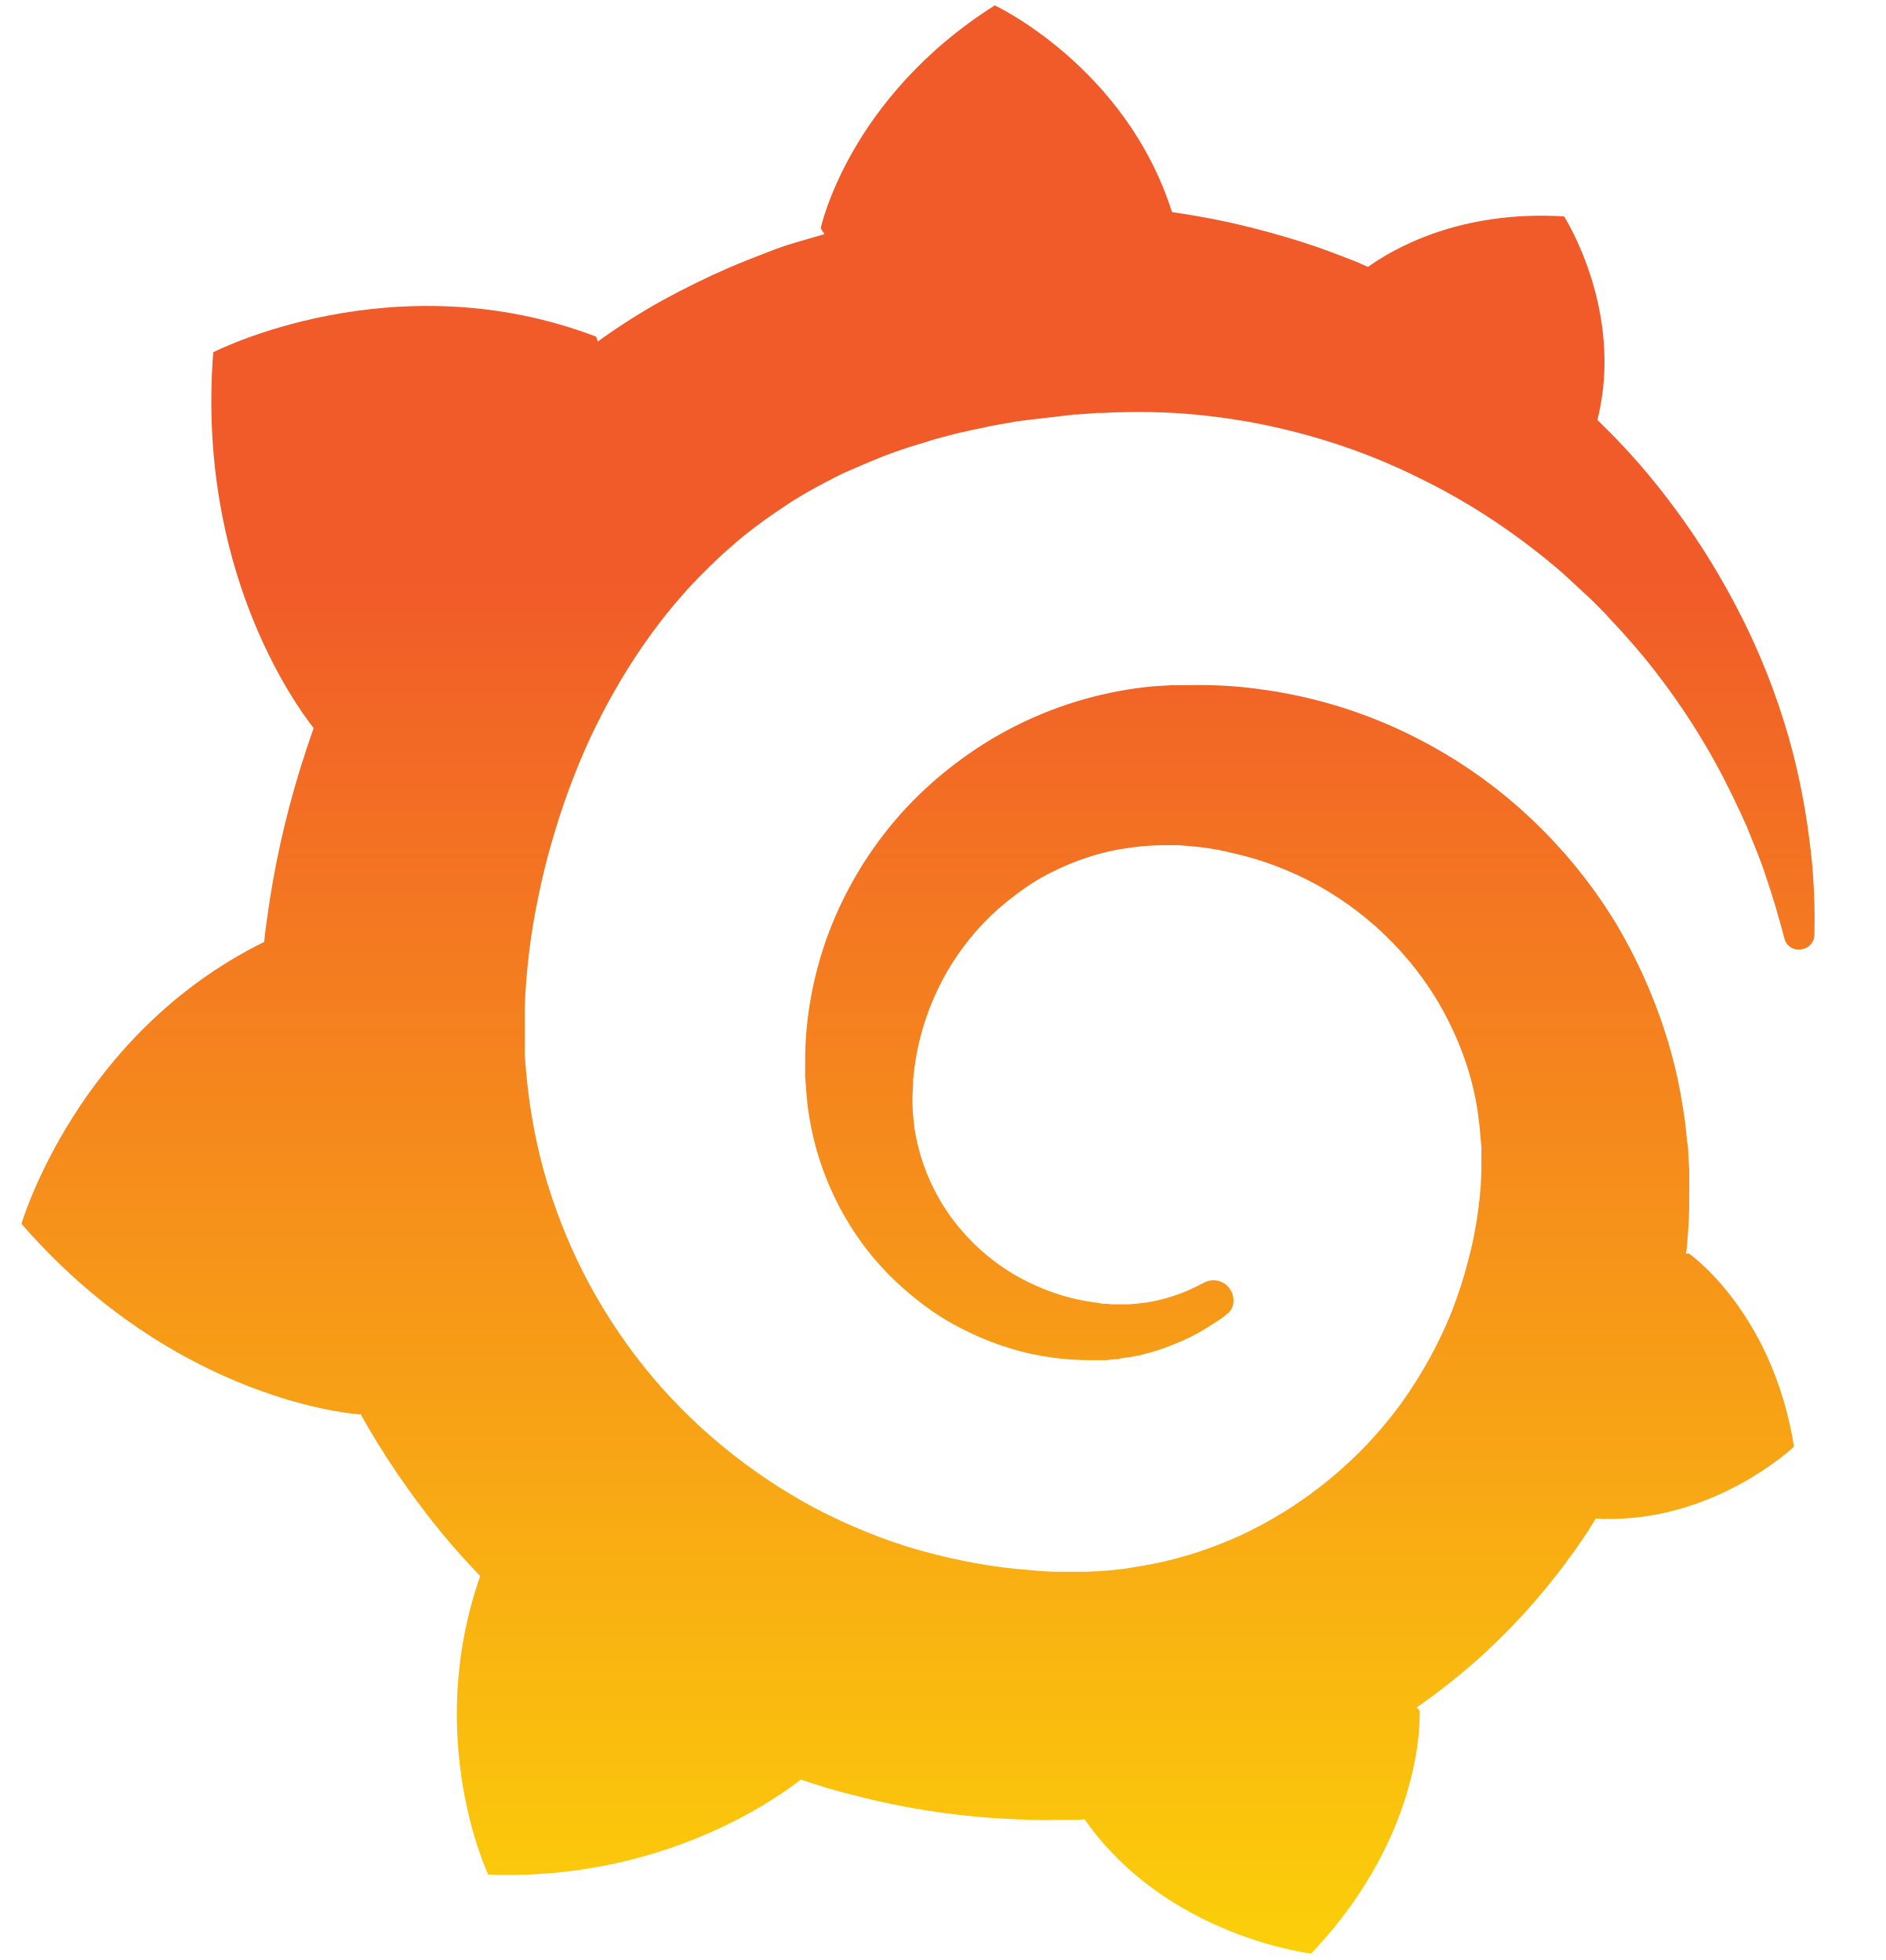
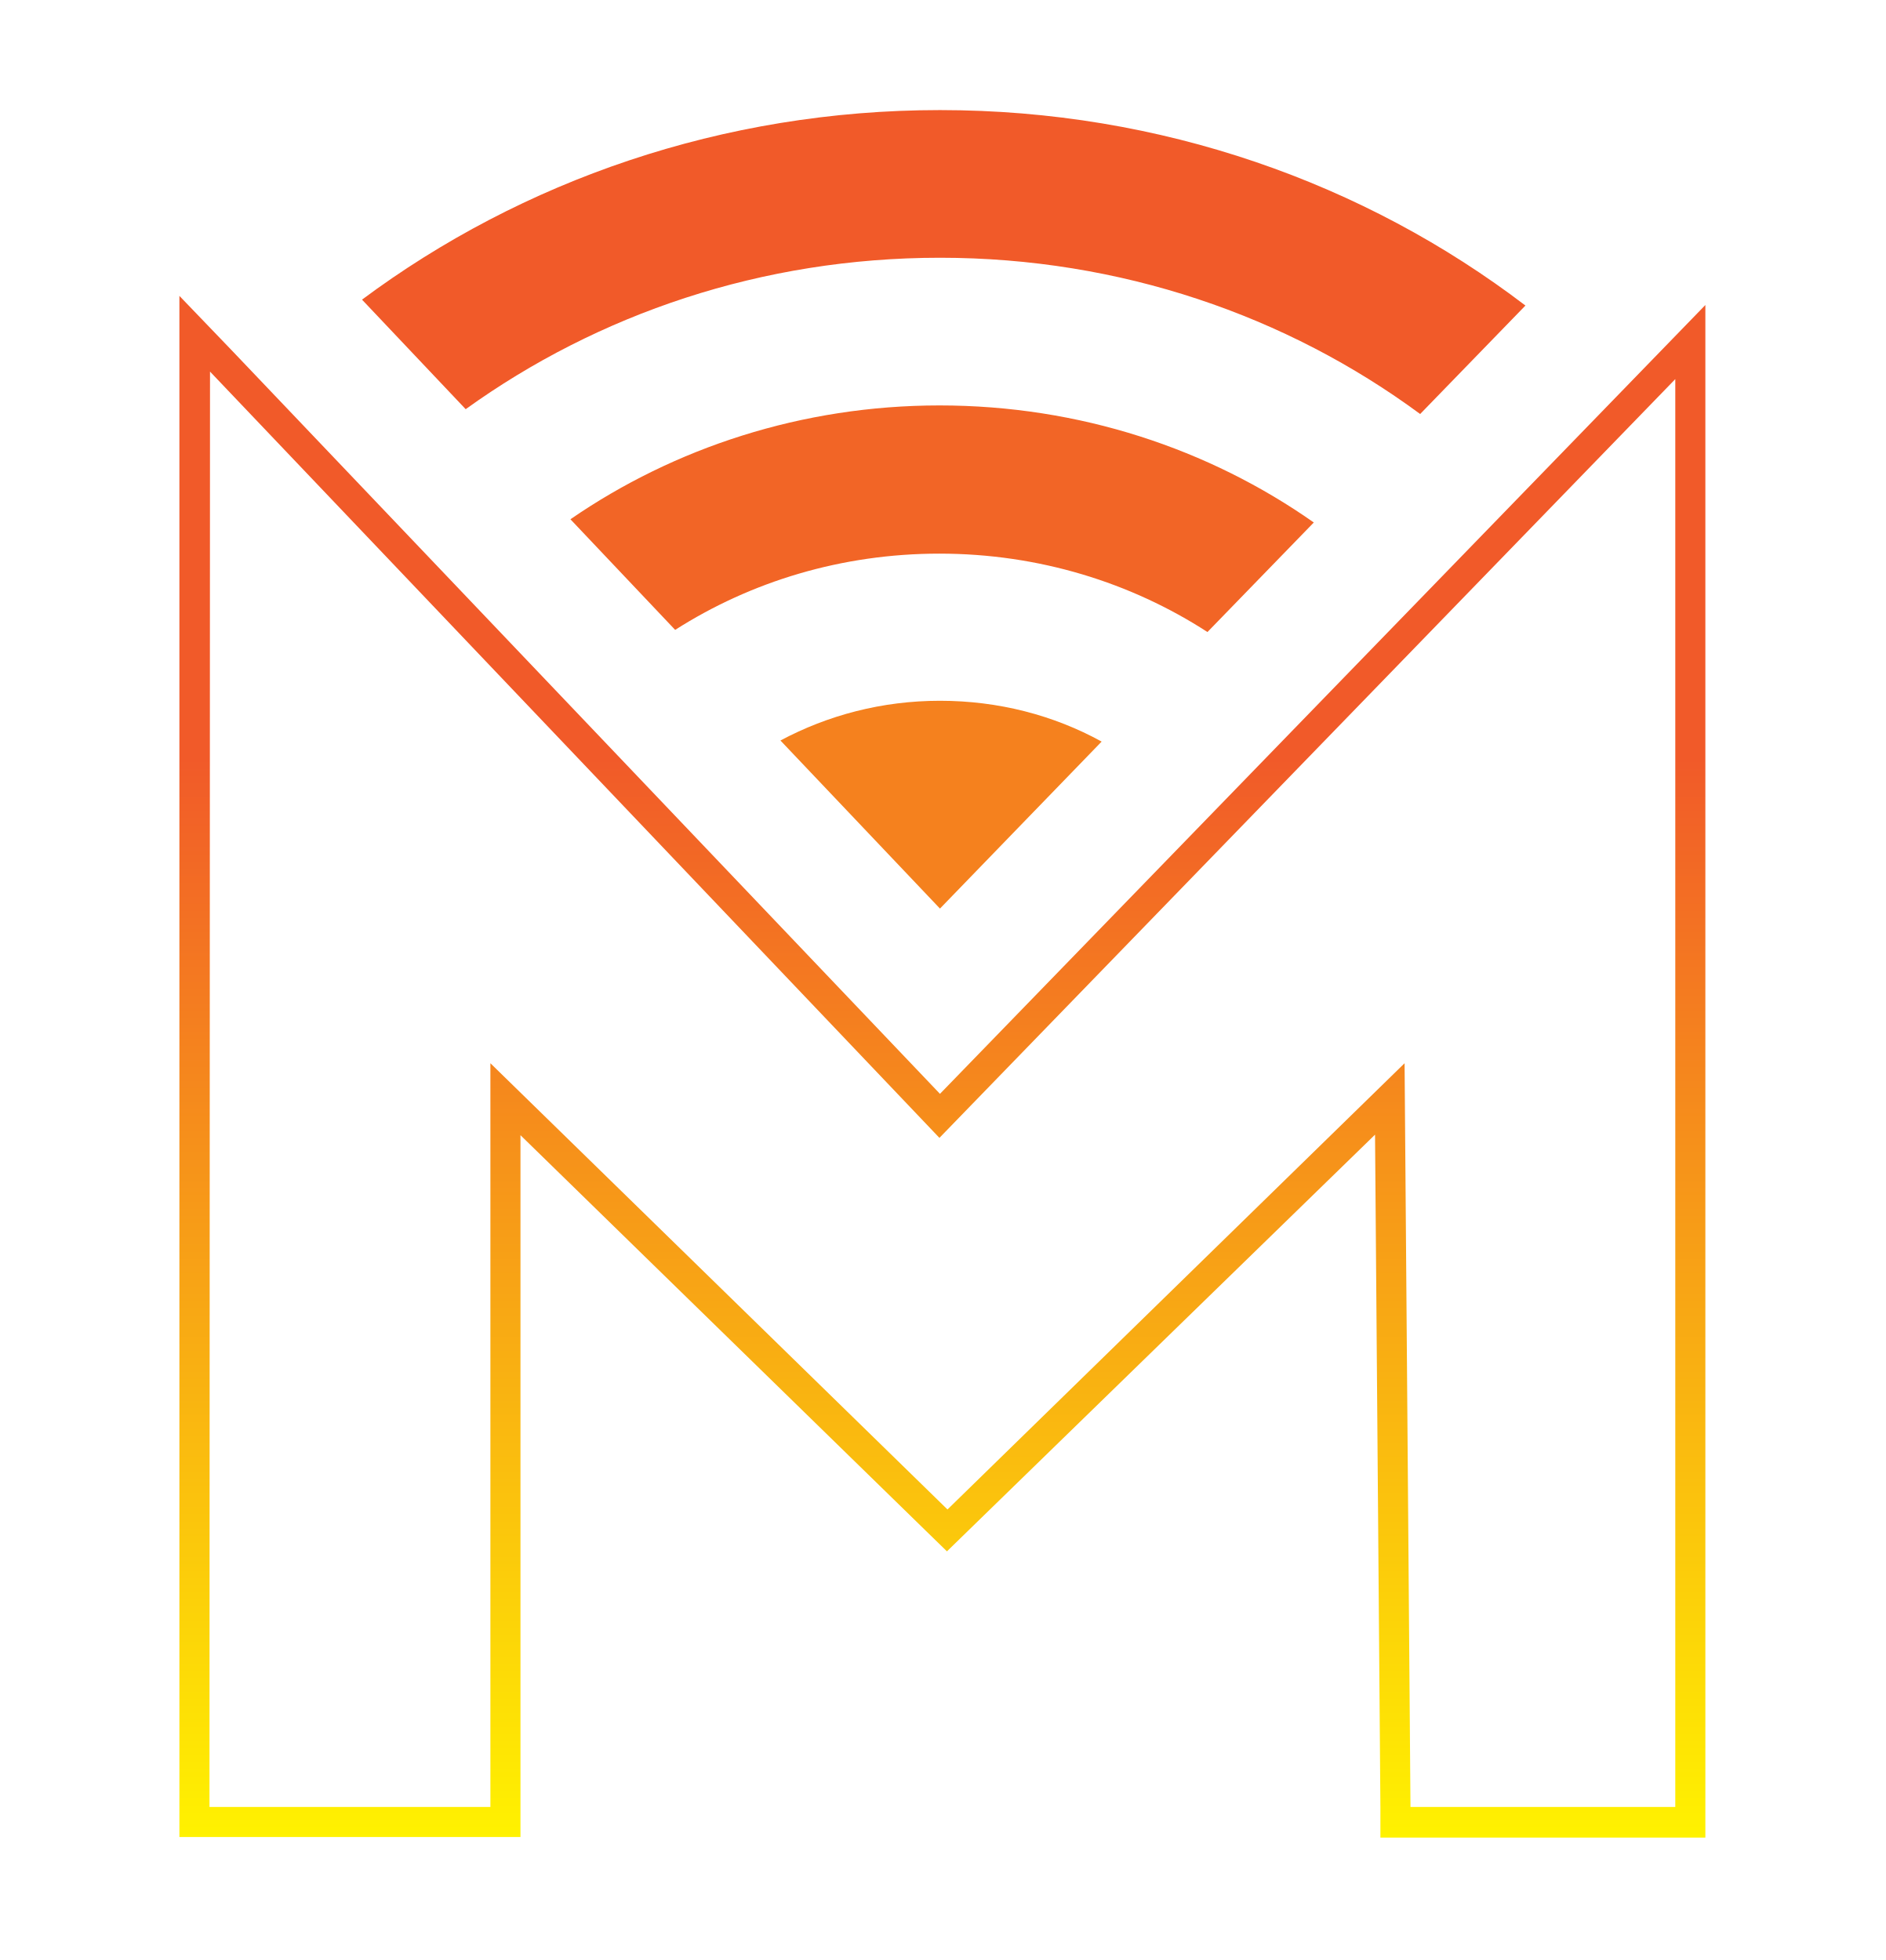
- <svg xmlns="http://www.w3.org/2000/svg" version="1.1" x="0px" y="0px" width="351px" height="365px" viewBox="0 0 351 365" style="enable-background:new 0 0 351 365;" xml:space="preserve">
+ <svg xmlns="http://www.w3.org/2000/svg" version="1.1" id="Livello_1" x="0px" y="0px" width="351px" height="365px" viewBox="160 -166 351 365" style="enable-background:new 160 -166 351 365;" xml:space="preserve">
  <style type="text/css">
	.st0{fill:url(#SVGID_1_);}
+ 	.st1{fill:#F5811E;}
+ 	.st2{fill:#F26526;}
+ 	.st3{fill:#F15A29;}
</style>
  <g id="Layer_1">
</g>
-   <g id="Layer_2">
-     <linearGradient id="SVGID_1_" gradientUnits="userSpaceOnUse" x1="170.963" y1="439.941" x2="170.963" y2="106.015">
-       <stop offset="0" style="stop-color:#FFF200" />
-       <stop offset="1" style="stop-color:#F15A29" />
-     </linearGradient>
-     <path class="st0" d="M228.8,239.8c-1.1-1.4-3.1-1.8-4.7-0.9c-0.4,0.2-0.8,0.4-1.2,0.6c-1.4,0.7-2.8,1.3-4.3,1.8   c-1.5,0.5-3.1,0.9-4.7,1.2c-0.8,0.1-1.6,0.2-2.5,0.3c-0.4,0-0.8,0.1-1.3,0.1c-0.4,0-0.9,0-1.2,0c-0.4,0-0.8,0-1.2,0   c-0.5,0-1,0-1.5-0.1c0,0-0.3,0-0.1,0l-0.2,0l-0.3,0c-0.2,0-0.5,0-0.7-0.1c-0.5-0.1-0.9-0.1-1.4-0.2c-3.7-0.5-7.4-1.6-10.9-3.2   c-3.6-1.6-7-3.8-10.1-6.6c-3.1-2.8-5.8-6.1-7.9-9.9c-2.1-3.8-3.6-8-4.3-12.4c-0.3-2.2-0.5-4.5-0.4-6.7c0-0.6,0.1-1.2,0.1-1.8   c0,0.2,0-0.1,0-0.1l0-0.2l0-0.5c0-0.3,0.1-0.6,0.1-0.9c0.1-1.2,0.3-2.4,0.5-3.6c1.7-9.6,6.5-19,13.9-26.1c1.9-1.8,3.9-3.4,6-4.9   c2.1-1.5,4.4-2.8,6.8-3.9c2.4-1.1,4.8-2,7.4-2.7c2.5-0.7,5.1-1.1,7.8-1.4c1.3-0.1,2.6-0.2,4-0.2c0.4,0,0.6,0,0.9,0l1.1,0l0.7,0   c0.3,0,0,0,0.1,0l0.3,0l1.1,0.1c2.9,0.2,5.7,0.6,8.5,1.3c5.6,1.2,11.1,3.3,16.2,6.1c10.2,5.7,18.9,14.5,24.2,25.1   c2.7,5.3,4.6,11,5.5,16.9c0.2,1.5,0.4,3,0.5,4.5l0.1,1.1l0.1,1.1c0,0.4,0,0.8,0,1.1c0,0.4,0,0.8,0,1.1l0,1l0,1.1   c0,0.7-0.1,1.9-0.1,2.6c-0.1,1.6-0.3,3.3-0.5,4.9c-0.2,1.6-0.5,3.2-0.8,4.8c-0.3,1.6-0.7,3.2-1.1,4.7c-0.8,3.1-1.8,6.2-3,9.3   c-2.4,6-5.6,11.8-9.4,17.1c-7.7,10.6-18.2,19.2-30.1,24.7c-6,2.7-12.3,4.7-18.8,5.7c-3.2,0.6-6.5,0.9-9.8,1l-0.6,0l-0.5,0l-1.1,0   l-1.6,0l-0.8,0c0.4,0-0.1,0-0.1,0l-0.3,0c-1.8,0-3.5-0.1-5.3-0.3c-7-0.5-13.9-1.8-20.7-3.7c-6.7-1.9-13.2-4.6-19.4-7.8   c-12.3-6.6-23.3-15.6-32-26.5c-4.3-5.4-8.1-11.3-11.2-17.4c-3.1-6.1-5.6-12.6-7.4-19.1c-1.8-6.6-2.9-13.3-3.4-20.1l-0.1-1.3l0-0.3   l0-0.3l0-0.6l0-1.1l0-0.3l0-0.4l0-0.8l0-1.6l0-0.3c0,0,0,0.1,0-0.1l0-0.6c0-0.8,0-1.7,0-2.5c0.1-3.3,0.4-6.8,0.8-10.2   c0.4-3.4,1-6.9,1.7-10.3c0.7-3.4,1.5-6.8,2.5-10.2c1.9-6.7,4.3-13.2,7.1-19.3c5.7-12.2,13.1-23.1,22-31.8c2.2-2.2,4.5-4.2,6.9-6.2   c2.4-1.9,4.9-3.7,7.5-5.4c2.5-1.7,5.2-3.2,7.9-4.6c1.3-0.7,2.7-1.4,4.1-2c0.7-0.3,1.4-0.6,2.1-0.9c0.7-0.3,1.4-0.6,2.1-0.9   c2.8-1.2,5.7-2.2,8.7-3.1c0.7-0.2,1.5-0.4,2.2-0.7c0.7-0.2,1.5-0.4,2.2-0.6c1.5-0.4,3-0.8,4.5-1.1c0.7-0.2,1.5-0.3,2.3-0.5   c0.8-0.2,1.5-0.3,2.3-0.5c0.8-0.1,1.5-0.3,2.3-0.4l1.1-0.2l1.1-0.2c0.8-0.1,1.5-0.2,2.3-0.3c0.9-0.1,1.7-0.2,2.6-0.3   c0.7-0.1,1.9-0.2,2.6-0.3c0.5-0.1,1.1-0.1,1.6-0.2l1.1-0.1l0.5-0.1l0.6,0c0.9-0.1,1.7-0.1,2.6-0.2l1.3-0.1c0,0,0.5,0,0.1,0l0.3,0   l0.6,0c0.7,0,1.5-0.1,2.2-0.1c2.9-0.1,5.9-0.1,8.8,0c5.8,0.2,11.5,0.9,17,1.9c11.1,2.1,21.5,5.6,30.9,10.3   c9.5,4.6,17.9,10.3,25.3,16.5c0.5,0.4,0.9,0.8,1.4,1.2c0.4,0.4,0.9,0.8,1.3,1.2c0.9,0.8,1.7,1.6,2.6,2.4c0.9,0.8,1.7,1.6,2.5,2.4   c0.8,0.8,1.6,1.6,2.4,2.5c3.1,3.3,6,6.6,8.6,10c5.2,6.7,9.4,13.5,12.7,19.9c0.2,0.4,0.4,0.8,0.6,1.2c0.2,0.4,0.4,0.8,0.6,1.2   c0.4,0.8,0.8,1.6,1.1,2.3c0.4,0.8,0.7,1.5,1.1,2.3c0.3,0.8,0.7,1.5,1,2.3c1.2,3,2.4,5.8,3.3,8.6c1.5,4.4,2.6,8.3,3.5,11.7   c0.3,1.4,1.6,2.3,3,2.1l0,0c1.5-0.1,2.6-1.3,2.6-2.8c0.1-3.7,0-8-0.4-12.9c-0.6-6.1-1.6-13.1-3.6-20.9c-2-7.7-5-16.2-9.4-25   c-4.4-8.8-10.1-17.9-17.5-26.8c-2.9-3.5-6.1-6.9-9.5-10.2c5.1-20.3-6.2-37.9-6.2-37.9c-19.5-1.2-31.9,6.1-36.5,9.4   c-0.8-0.3-1.5-0.7-2.3-1c-3.3-1.3-6.7-2.6-10.2-3.7c-3.5-1.1-7.1-2.1-10.8-3c-3.7-0.9-7.4-1.6-11.2-2.2c-0.7-0.1-1.3-0.2-2-0.3   C209.6,12.4,185.2,1,185.2,1c-27.3,17.3-32.4,41.5-32.4,41.5c0.2,0.4,0.5,0.8,0.7,1.1c-1.8,0.5-3.7,1.1-5.5,1.6   c-2.1,0.6-4.2,1.4-6.2,2.2c-2.1,0.8-4.1,1.6-6.2,2.5c-4.1,1.8-8.2,3.8-12.2,6c-4,2.2-7.9,4.7-11.7,7.4c-0.1,0.1-0.2,0.2-0.4,0.3   c-0.2-0.6-0.3-0.9-0.3-0.9c-37.7-14.4-71.3,2.9-71.3,2.9c-3.1,40.2,15.1,65.4,18.7,70c-0.9,2.5-1.7,5-2.5,7.5   c-2.8,9.1-4.9,18.4-6.2,28.1c-0.2,1.4-0.4,2.8-0.5,4.2C14.3,192.6,4,227.9,4,227.9c29.1,33.5,63,35.5,63,35.5c0,0,0.1-0.1,0.1-0.1   c4.3,7.7,9.3,15,14.9,21.9c2.4,2.9,4.8,5.6,7.4,8.3c-10.6,30.3,1.5,55.6,1.5,55.6c32.4,1.2,53.7-14.2,58.2-17.7   c3.2,1.1,6.5,2.1,9.8,2.9c10,2.6,20.2,4.1,30.3,4.5c2.5,0.1,5.1,0.2,7.6,0.1l1.2,0l0.8,0l1.6,0l1.6-0.1c0,0,0,0.1,0,0.1   c15.3,21.8,42.1,24.9,42.1,24.9c21.6-22.7,20.2-45.3,20.2-45.3c-0.2-0.2-0.4-0.3-0.6-0.5c4.2-2.9,8.2-6.1,12-9.5   c7.6-6.9,14.3-14.8,19.9-23.3c0.5-0.8,1-1.6,1.5-2.4c21.6,1.2,36.9-13.4,36.9-13.4c-4-25.2-19.6-36-19.6-36c-0.2,0-0.3,0.1-0.5,0.1   c0.2-1.5,0.3-3,0.4-4.5c0.2-2.4,0.2-4.9,0.2-7.3l0-1.8l0-0.9l0-0.5c0-0.6,0-0.4,0-0.6l-0.1-1.5l-0.1-2c0-0.7-0.1-1.3-0.2-1.9   c-0.1-0.6-0.1-1.3-0.2-1.9l-0.2-1.9l-0.3-1.9c-0.4-2.5-0.8-4.9-1.4-7.4c-2.3-9.7-6.1-18.9-11-27.2c-5-8.3-11.2-15.6-18.2-21.8   c-7-6.2-14.9-11.2-23.1-14.9c-8.2-3.7-16.9-6.1-25.5-7.2c-4.3-0.6-8.6-0.8-12.9-0.7l-1.6,0l-0.4,0c-0.1,0-0.6,0-0.5,0l-0.7,0   l-1.6,0.1c-0.6,0-1.2,0.1-1.7,0.1c-2.2,0.2-4.4,0.5-6.5,0.9c-8.6,1.6-16.6,4.7-23.8,9c-7.1,4.3-13.3,9.6-18.3,15.6   c-5,6-8.9,12.7-11.6,19.6c-2.7,6.9-4.2,14.1-4.6,21c-0.1,1.7-0.1,3.5-0.1,5.2c0,0.4,0,0.9,0,1.3l0.1,1.4c0.1,0.8,0.1,1.7,0.2,2.5   c0.3,3.5,1,6.9,1.9,10.1c1.9,6.5,4.9,12.4,8.6,17.4c3.7,5,8.2,9.1,12.9,12.4c4.7,3.2,9.8,5.5,14.8,7c5,1.5,10,2.1,14.7,2.1   c0.6,0,1.2,0,1.7,0c0.3,0,0.6,0,0.9,0c0.3,0,0.6,0,0.9-0.1c0.5,0,1-0.1,1.5-0.1c0.1,0,0.3,0,0.4-0.1l0.5-0.1c0.3,0,0.6-0.1,0.9-0.1   c0.6-0.1,1.1-0.2,1.7-0.3c0.6-0.1,1.1-0.2,1.6-0.4c1.1-0.2,2.1-0.6,3.1-0.9c2-0.7,3.9-1.5,5.7-2.4c1.8-0.9,3.4-2,5-3   c0.4-0.3,0.9-0.6,1.3-1C229.9,243.8,230.1,241.4,228.8,239.8L228.8,239.8z" />
-   </g>
+   <linearGradient id="SVGID_1_" gradientUnits="userSpaceOnUse" x1="335.5" y1="176.143" x2="335.5" y2="-110.882">
+     <stop offset="0" style="stop-color:#FFF200" />
+     <stop offset="0.7" style="stop-color:#F15A29" />
+   </linearGradient>
+   <path class="st0" d="M199.1-96.8L334.9,45.9l137-141.3l0,265.9l-49.3,0L421.5,32l-85.1,83.1L251.3,32l0,138.5l-52.3,0L199.1-96.8   M193.4-110.9v14.1l0,267.3l0,5.6h5.6l52.3,0h5.6v-5.6l0-125.1l75.5,73.7l3.9,3.8l3.9-3.8L416,45.3l1,125.3l0,5.6h5.6l49.3,0h5.6  v-5.6l0-265.9l0-13.9l-9.7,10L335,37.7L203.2-100.7L193.4-110.9L193.4-110.9z" />
+   <path class="st1" d="M365.1-27.9c-8.9-4.9-19.2-7.6-30.1-7.6c-10.8,0-20.9,2.7-29.7,7.4l29.7,31.3L365.1-27.9z" />
+   <path class="st2" d="M266.2-69.3l19.5,20.6c14.1-9,31-14.2,49.2-14.2c18.5,0,35.7,5.4,49.9,14.6l19.8-20.4  c-19.5-13.7-43.6-21.8-69.7-21.8C309.3-90.5,285.5-82.6,266.2-69.3z" />
+   <path class="st3" d="M246.7-89.8c24.6-17.7,55.1-28.2,88.3-28.2c33.6,0,64.6,10.8,89.4,29.1l19.6-20.2  c-29.9-22.8-67.8-36.4-109-36.4c-40.5,0-77.9,13.2-107.6,35.3L246.7-89.8z" />
</svg>
